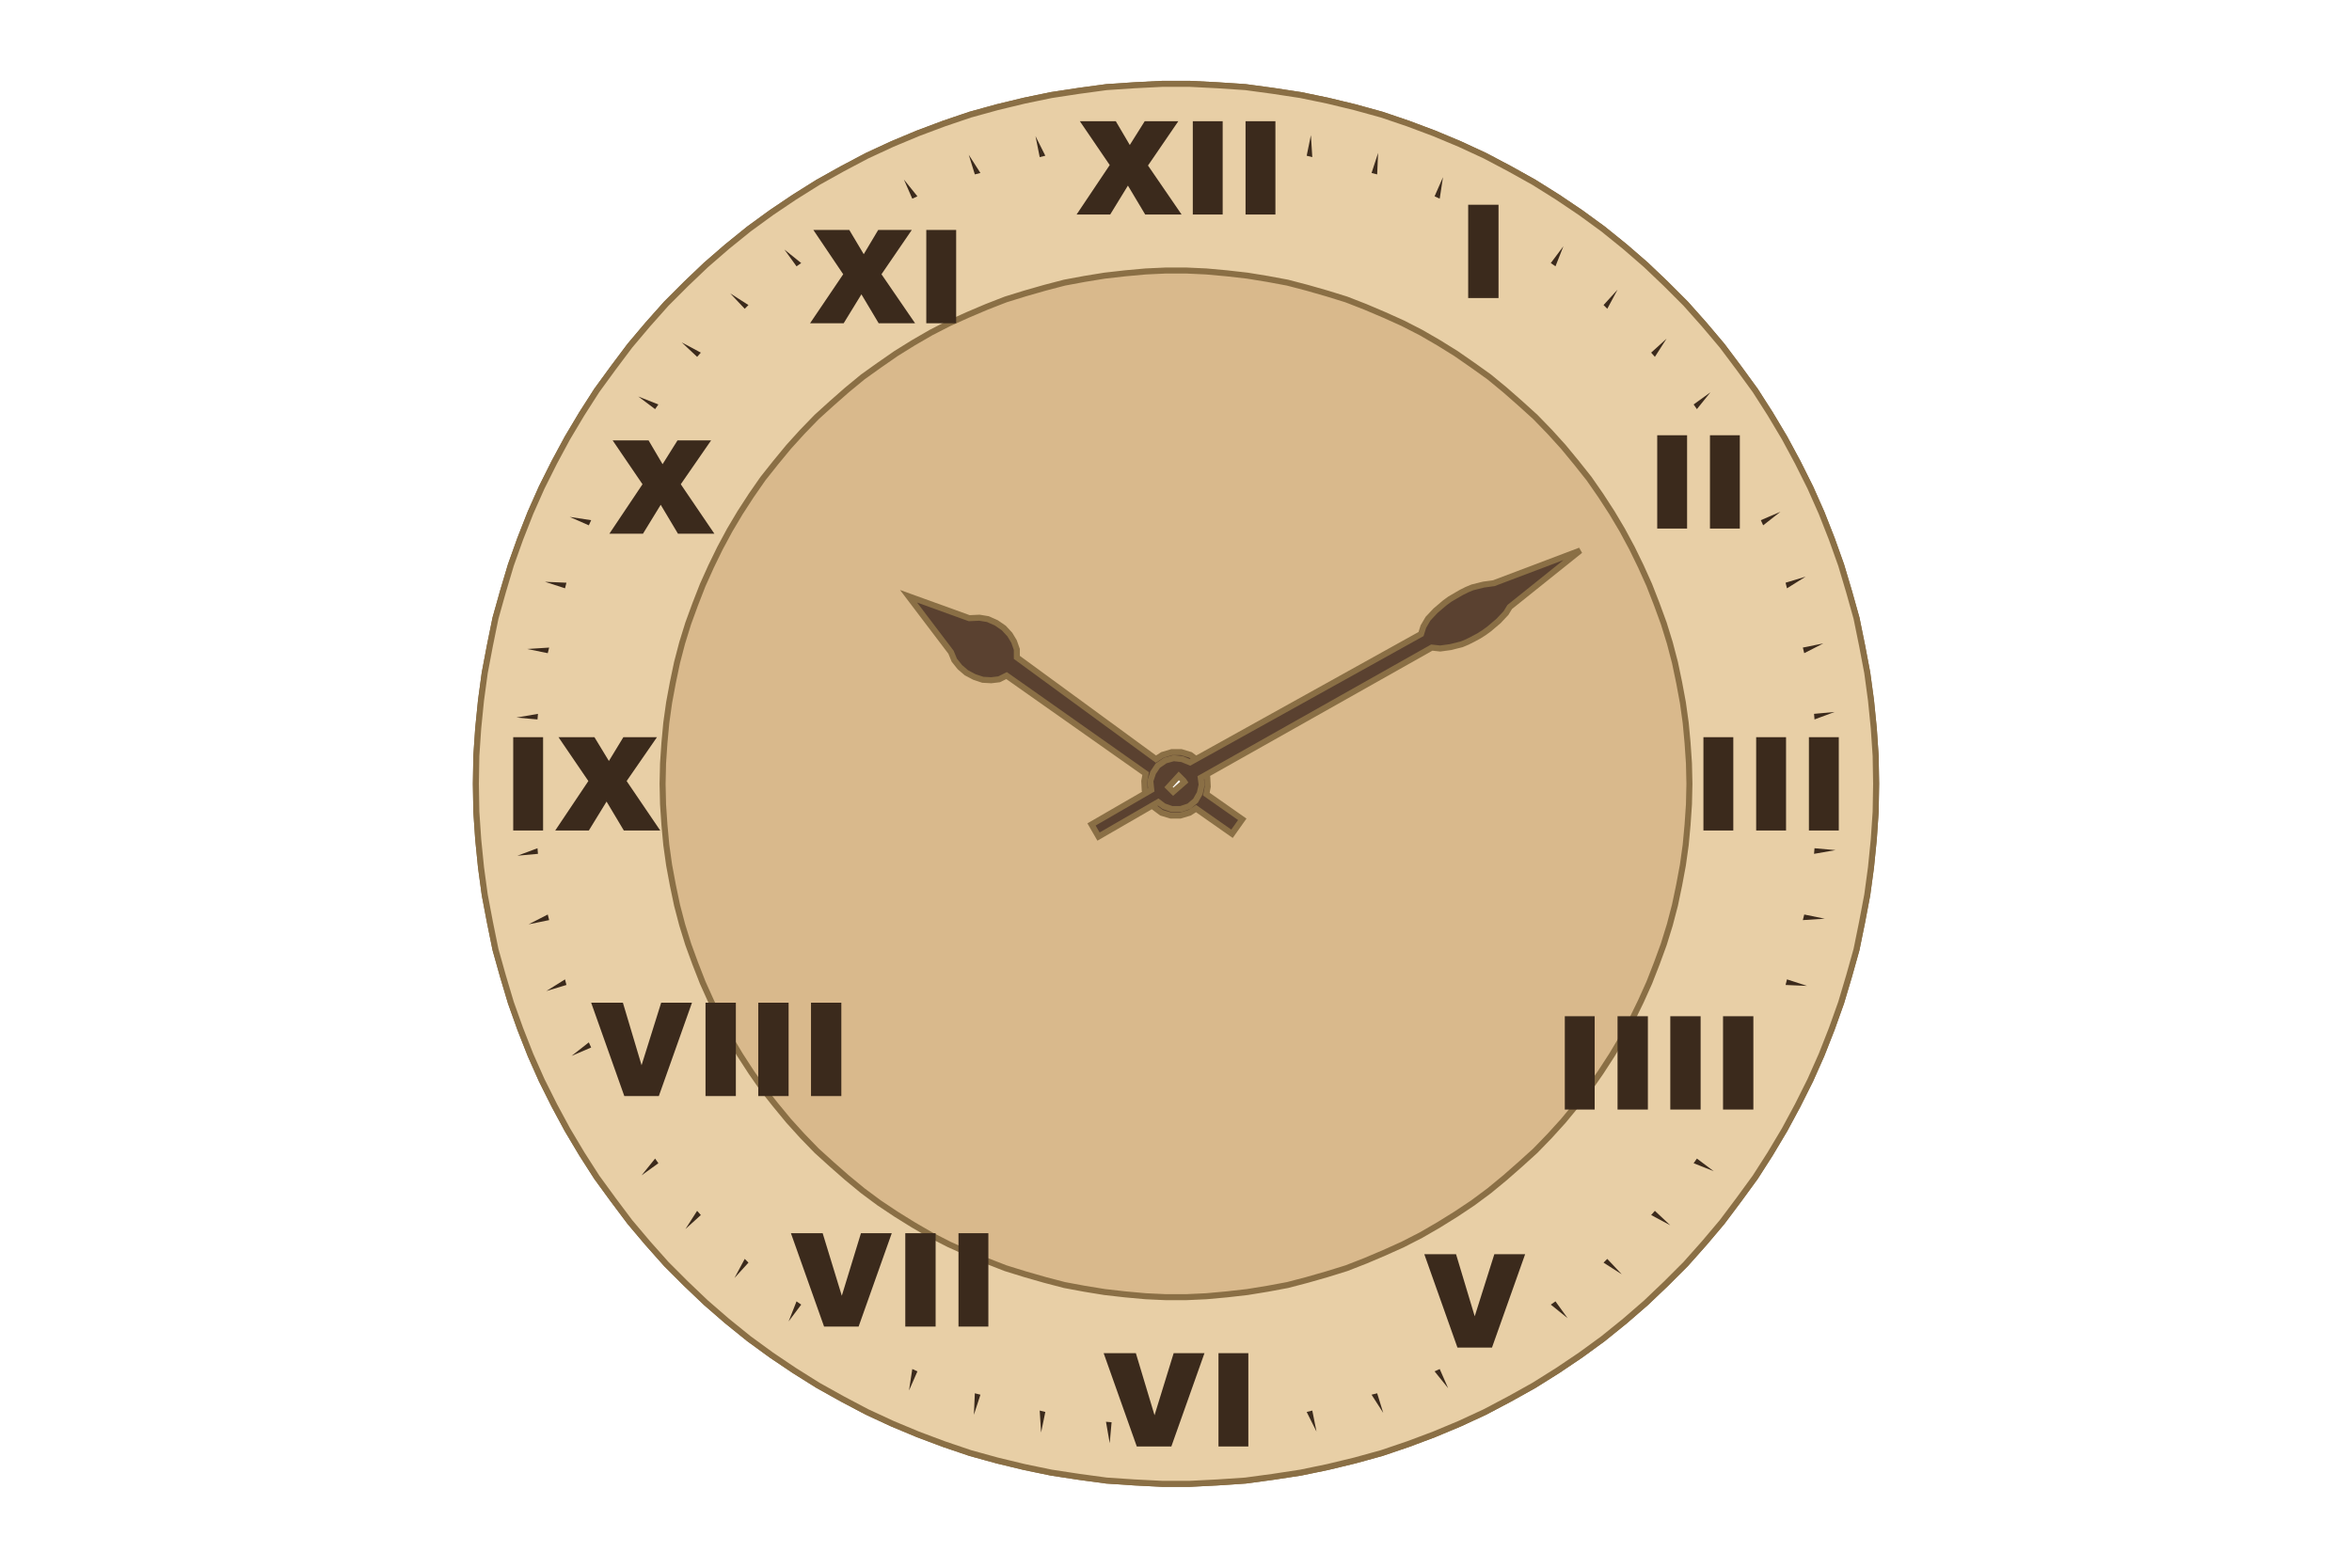
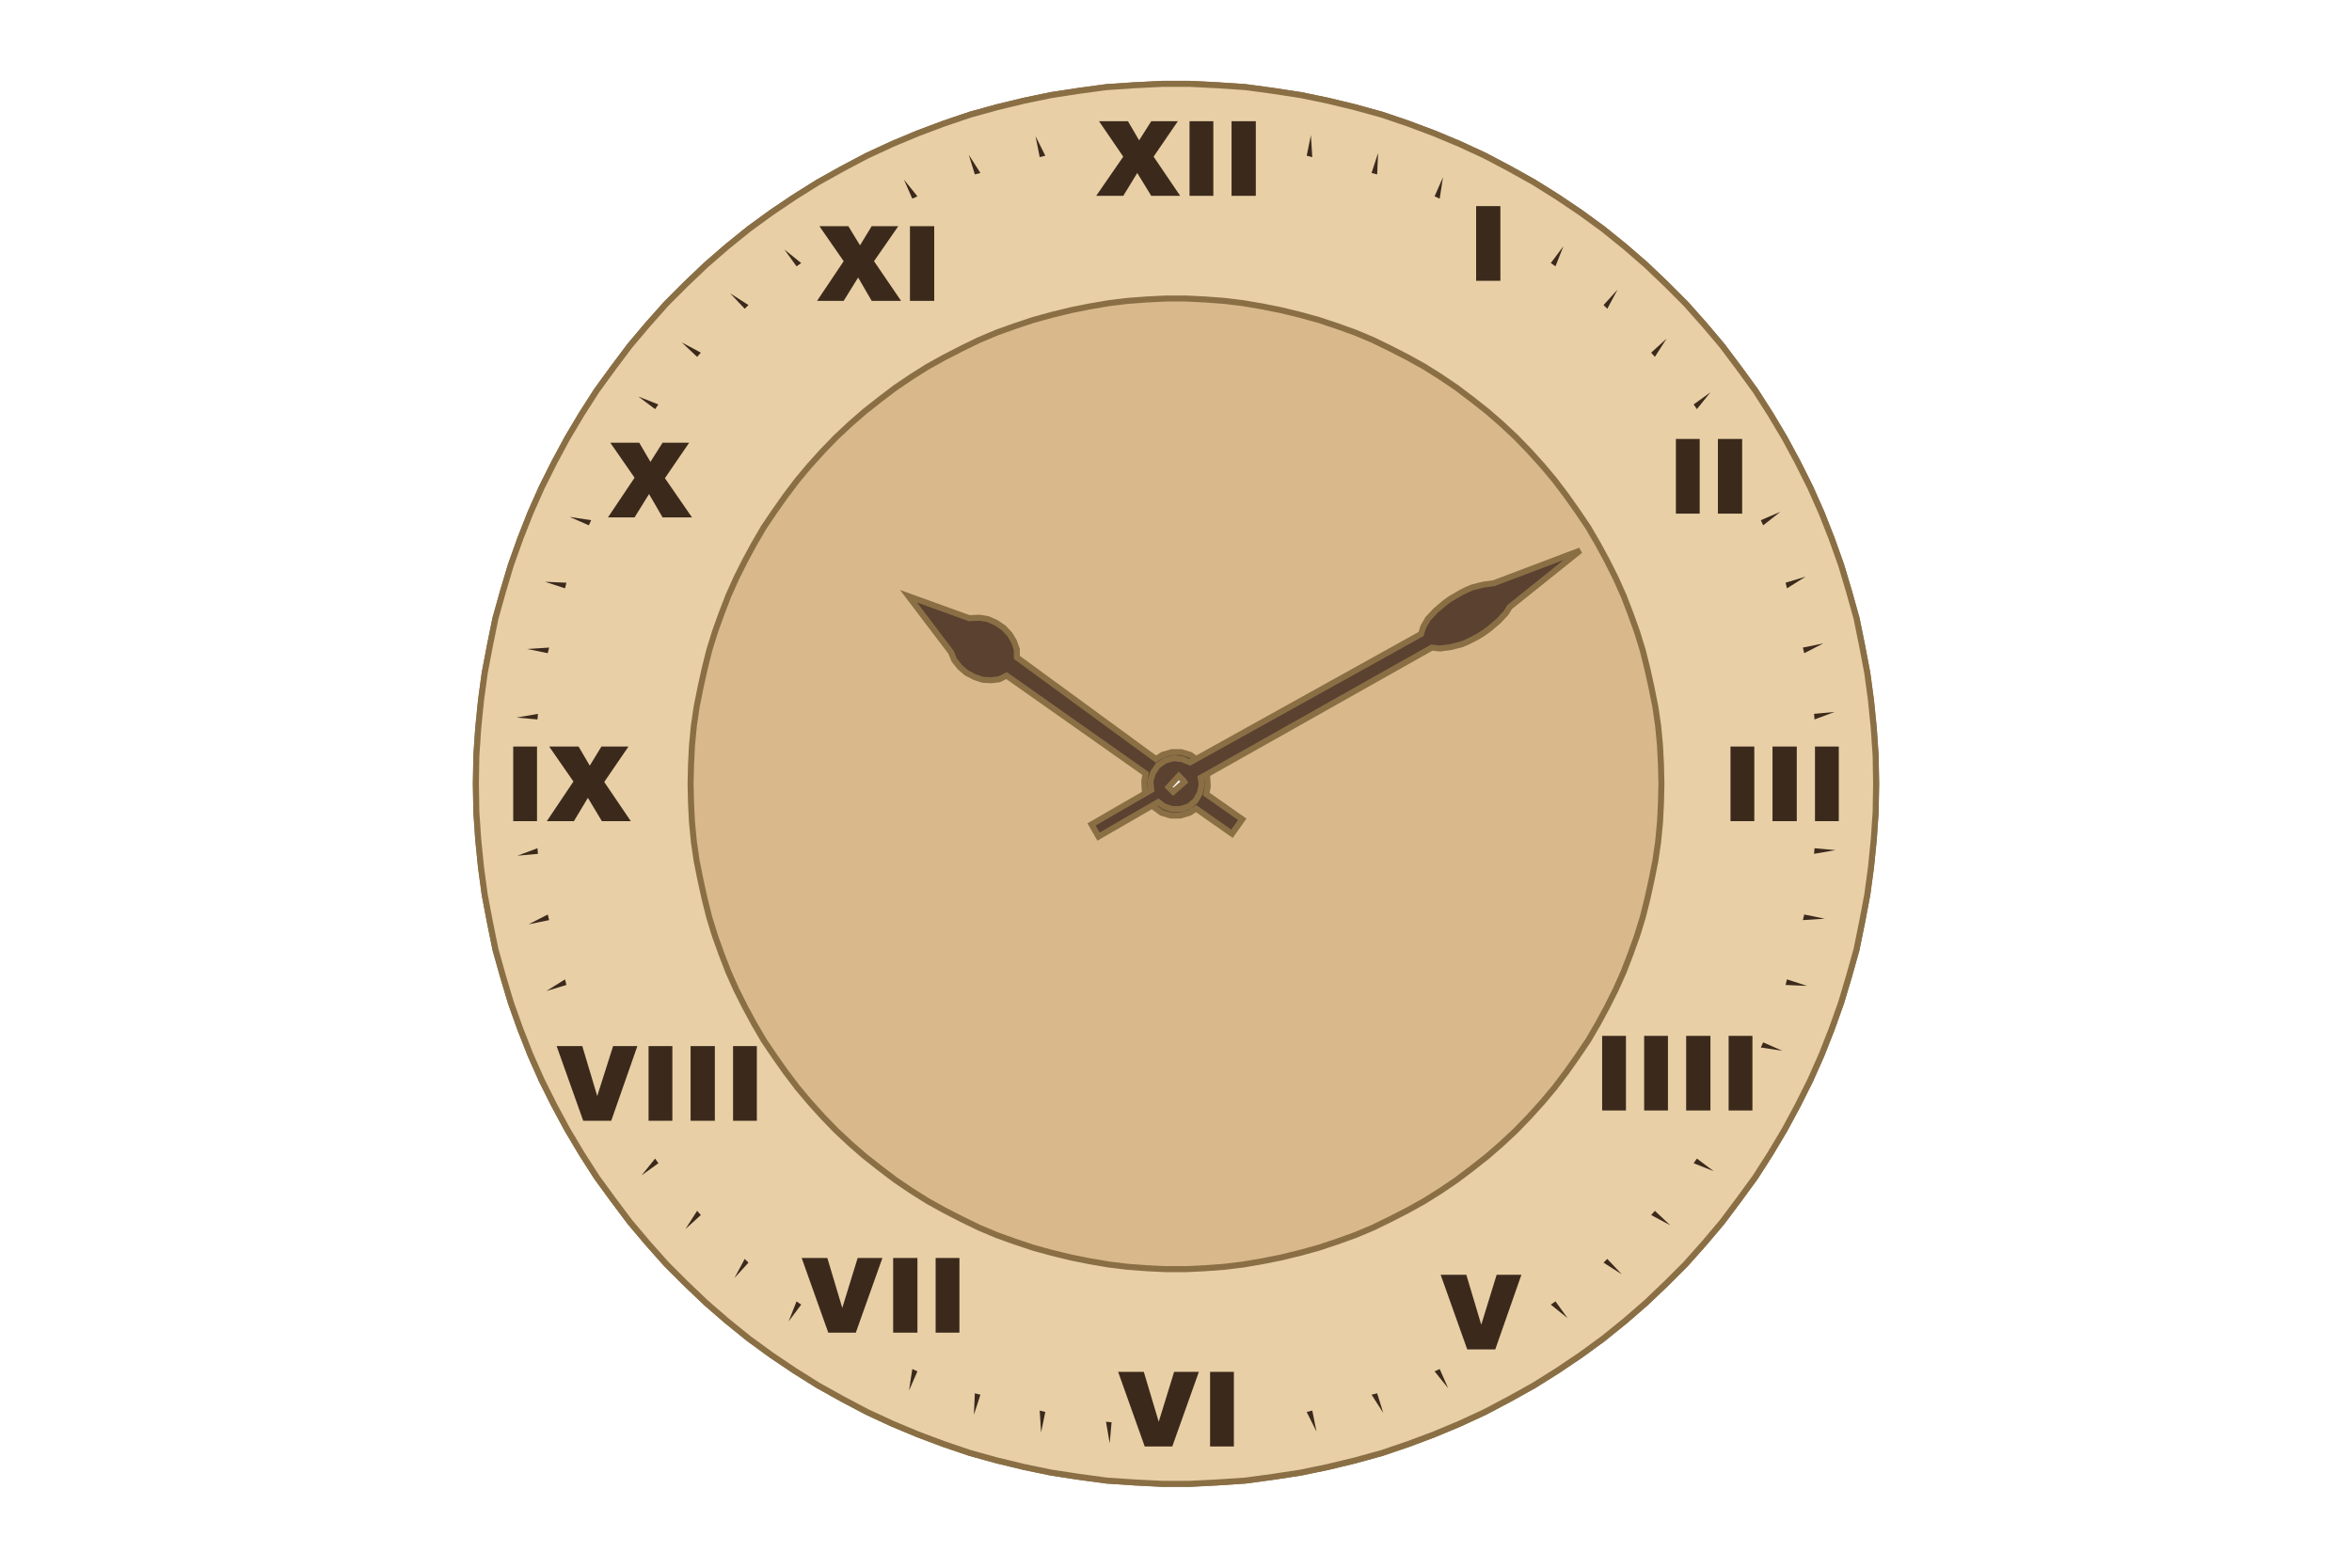
<svg xmlns="http://www.w3.org/2000/svg" width="300" height="200" viewBox="-168 -167.97 336 335.94">
-   <path fill="#D9B98C" fill-rule="evenodd" stroke="#8A6F45" stroke-width="1.29" d="m150 0-.1 6-.4 5.9-.6 6-.8 5.9-1.1 5.8-1.2 5.9-1.6 5.7-1.7 5.7-2 5.6-2.2 5.6-2.4 5.4-2.7 5.4-2.8 5.2-3.1 5.2-3.2 5-3.5 4.8-3.6 4.8-3.8 4.5-4 4.5-4.2 4.2-4.3 4.1-4.5 3.9-4.7 3.8-4.8 3.5-4.9 3.3-5.1 3.2-5.2 2.9-5.3 2.8-5.4 2.5-5.5 2.3-5.6 2.1-5.6 1.9-5.8 1.6-5.8 1.4-5.8 1.2-5.9.9-5.9.8-6 .4-5.9.3h-6l-5.9-.3-6-.4-5.9-.8-5.9-.9-5.8-1.2-5.8-1.4-5.8-1.6-5.6-1.9-5.6-2.1-5.5-2.3-5.4-2.5-5.3-2.8-5.2-2.9-5.1-3.2-4.9-3.3-4.8-3.5-4.7-3.8-4.5-3.9-4.3-4.1-4.2-4.2-4-4.5-3.8-4.5-3.6-4.8-3.5-4.8-3.2-5-3.1-5.2-2.8-5.2-2.7-5.4-2.4-5.4-2.2-5.6-2-5.6-1.7-5.7-1.6-5.7-1.2-5.9-1.1-5.8-.8-5.9-.6-6-.4-5.9-.1-6 .1-6 .4-5.9.6-6 .8-5.9 1.1-5.8 1.2-5.9 1.6-5.7 1.7-5.7 2-5.6 2.2-5.6 2.4-5.4 2.7-5.4 2.8-5.2 3.1-5.2 3.2-5 3.5-4.8 3.6-4.8 3.8-4.5 4-4.5 4.2-4.2 4.3-4.1 4.5-3.9 4.7-3.8 4.8-3.5 4.9-3.3 5.1-3.2 5.2-2.9 5.3-2.8 5.4-2.5 5.5-2.3 5.6-2.1 5.6-1.9 5.8-1.6 5.8-1.4 5.8-1.2 5.9-.9 5.9-.8 6-.4 5.9-.3h6l5.9.3 6 .4 5.9.8 5.9.9 5.8 1.2 5.8 1.4 5.8 1.6 5.6 1.9 5.6 2.1 5.5 2.3 5.4 2.5 5.3 2.8 5.2 2.9 5.1 3.2 4.9 3.3 4.8 3.5 4.7 3.8 4.5 3.9 4.3 4.1 4.2 4.2 4 4.5 3.8 4.5 3.6 4.8 3.5 4.8 3.2 5 3.1 5.2 2.8 5.2 2.7 5.4 2.4 5.4 2.2 5.6 2 5.6 1.7 5.7 1.6 5.7 1.2 5.9 1.1 5.8.8 5.9.6 6 .4 5.9ZM4.2 0l-.3 1.7-1 1.4-1.5.9-1.7.2-1.6-.5-1.4-1-.7-1.6-.2-1.7.6-1.6 1.2-1.2 1.5-.7H.9l1.5.7 1.2 1.2.6 1.6ZM.7-137.2l1.2.9.4 1.3v5.9l1.3 1 .8 1.5.4 1.6-.4 1.7-.8 1.5-1.3 1-1.7.5h-1.7l-1.5-.7-1.2-1.2-.8-1.5-.1-1.7.4-1.6 1-1.4 1-6.6.4-1.3 1.2-.9.7-.1Z" />
-   <path fill="#E8CFA6" fill-rule="evenodd" stroke="#8A6F45" stroke-width="1.29" d="m150 0-.1 6-.4 5.9-.6 6-.8 5.9-1.1 5.8-1.2 5.9-1.6 5.7-1.7 5.7-2 5.6-2.2 5.6-2.4 5.4-2.7 5.4-2.8 5.2-3.1 5.2-3.2 5-3.5 4.8-3.6 4.8-3.8 4.5-4 4.5-4.2 4.2-4.3 4.1-4.5 3.9-4.7 3.8-4.8 3.5-4.9 3.3-5.1 3.2-5.2 2.9-5.3 2.8-5.4 2.5-5.5 2.3-5.6 2.1-5.6 1.9-5.8 1.6-5.8 1.4-5.8 1.2-5.9.9-5.9.8-6 .4-5.9.3h-6l-5.9-.3-6-.4-5.9-.8-5.9-.9-5.8-1.2-5.8-1.4-5.8-1.6-5.6-1.9-5.6-2.1-5.5-2.3-5.4-2.5-5.3-2.8-5.2-2.9-5.1-3.2-4.9-3.3-4.8-3.5-4.7-3.8-4.5-3.9-4.3-4.1-4.2-4.2-4-4.5-3.8-4.5-3.6-4.8-3.5-4.8-3.2-5-3.1-5.2-2.8-5.2-2.7-5.4-2.4-5.4-2.2-5.6-2-5.6-1.7-5.7-1.6-5.7-1.2-5.9-1.1-5.8-.8-5.9-.6-6-.4-5.9-.1-6 .1-6 .4-5.9.6-6 .8-5.9 1.1-5.8 1.2-5.9 1.6-5.7 1.7-5.7 2-5.6 2.2-5.6 2.4-5.4 2.7-5.4 2.8-5.2 3.1-5.2 3.2-5 3.5-4.8 3.6-4.8 3.8-4.5 4-4.5 4.2-4.2 4.3-4.1 4.5-3.9 4.7-3.8 4.8-3.5 4.9-3.3 5.1-3.2 5.2-2.9 5.3-2.8 5.4-2.5 5.5-2.3 5.6-2.1 5.6-1.9 5.8-1.6 5.8-1.4 5.8-1.2 5.9-.9 5.9-.8 6-.4 5.9-.3h6l5.9.3 6 .4 5.9.8 5.9.9 5.8 1.2 5.8 1.4 5.8 1.6 5.6 1.9 5.6 2.1 5.5 2.3 5.4 2.5 5.3 2.8 5.2 2.9 5.1 3.2 4.9 3.3 4.8 3.5 4.7 3.8 4.5 3.9 4.3 4.1 4.2 4.2 4 4.5 3.8 4.5 3.6 4.8 3.5 4.8 3.2 5 3.1 5.2 2.8 5.2 2.7 5.4 2.4 5.4 2.2 5.6 2 5.6 1.7 5.7 1.6 5.7 1.2 5.9 1.1 5.8.8 5.9.6 6 .4 5.9ZM6.5-109.8l4.4.4 4.4.5 4.3.7 4.3.8 4.2 1.1 4.2 1.2 4.2 1.3 4.1 1.6 4 1.7 4 1.8 3.9 2 3.8 2.2 3.7 2.3 3.6 2.5 3.5 2.5 3.4 2.8 3.3 2.9 3.2 2.9 3.1 3.2 2.9 3.2 2.8 3.4 2.7 3.4 2.5 3.6 2.4 3.7 2.2 3.7 2.1 3.9 1.9 3.9 1.8 4 1.6 4.1 1.5 4.1 1.3 4.2 1.1 4.2.9 4.3.8 4.3.6 4.3.4 4.3.3 4.4.1 4.4-.1 4.4-.3 4.4-.4 4.3-.6 4.3-.8 4.3-.9 4.3-1.1 4.2-1.3 4.2-1.5 4.1-1.6 4.1-1.8 4-1.9 3.9-2.1 3.9-2.2 3.7-2.4 3.7-2.5 3.6-2.7 3.4-2.8 3.4-2.9 3.2-3.1 3.2-3.2 2.9-3.3 2.9-3.4 2.8-3.5 2.6-3.6 2.4-3.7 2.3-3.8 2.2-3.9 2-4 1.8-4 1.7-4.1 1.6-4.2 1.3-4.2 1.2-4.2 1.1-4.3.8-4.3.7-4.4.5-4.4.4-4.3.2h-4.4l-4.3-.2-4.4-.4-4.4-.5-4.3-.7-4.3-.8-4.2-1.1-4.2-1.2-4.2-1.3-4.1-1.6-4-1.7-4-1.8-3.9-2-3.8-2.2-3.7-2.3-3.6-2.4-3.5-2.6-3.4-2.8-3.3-2.9-3.2-2.9-3.1-3.2-2.9-3.2-2.8-3.4-2.7-3.4-2.5-3.6-2.4-3.7-2.2-3.7-2.1-3.9-1.9-3.9-1.8-4-1.6-4.1-1.5-4.1-1.3-4.2-1.1-4.2-.9-4.3-.8-4.3-.6-4.3-.4-4.3-.3-4.4-.1-4.4.1-4.4.3-4.4.4-4.3.6-4.3.8-4.3.9-4.3 1.1-4.2 1.3-4.2 1.5-4.1 1.6-4.1 1.8-4 1.9-3.9 2.1-3.9 2.2-3.7 2.4-3.7 2.5-3.6 2.7-3.4 2.8-3.4 2.9-3.2 3.1-3.2 3.2-2.9 3.3-2.9 3.4-2.8 3.5-2.5 3.6-2.5 3.7-2.3 3.8-2.2 3.9-2 4-1.8 4-1.7 4.1-1.6 4.2-1.3 4.2-1.2 4.2-1.1 4.3-.8 4.3-.7 4.4-.5 4.4-.4 4.3-.2h4.4Z" />
-   <path fill="#3B2A1C" fill-rule="evenodd" d="m28.9-139 .3 4.7-1.2-.3Zm14.4 3.8-.2 4.6-1.2-.3Zm13.9 5.2-.7 4.6-1.1-.5ZM83-115.2l-1.7 4.3-1-.7Zm11.6 9.3-2.2 4.1-.8-.8Zm10.5 10.5-2.5 3.9-.8-.9Zm9.4 11.5-2.9 3.6-.7-1Zm15 25.6-3.7 2.9-.5-1.1Zm5.4 13.9-4 2.5-.3-1.2Zm3.8 14.3-4.1 2.1-.3-1.2Zm2.4 14.7-4.3 1.6-.1-1.2Zm.2 29.6-4.6.8.1-1.2ZM139 28.9l-4.7.3.3-1.2Zm-3.8 14.4-4.6-.2.3-1.2Zm-20 39.7-4.3-1.7.7-1Zm-9.3 11.6-4.1-2.2.8-.9Zm-10.4 10.5-3.9-2.5.8-.8Zm-11.6 9.4-3.6-2.9 1-.7Zm-25.6 15-2.9-3.6 1.1-.5Zm-13.9 5.3-2.5-3.9 1.2-.3Zm-14.3 4-2.1-4.2 1.2-.3Zm-44.3 2.5-.8-4.6 1.2.1Zm-14.7-2.3-.3-4.7 1.2.3Zm-14.4-3.8.2-4.6 1.2.3Zm-13.9-5.2.7-4.6 1.1.5ZM-83 115.2l1.7-4.3 1 .7Zm-11.6-9.3 2.2-4.1.8.8Zm-10.5-10.5 2.5-3.9.8.9Zm-9.4-11.5 2.9-3.6.7 1Zm-15-25.6 3.7-2.9.5 1.1Zm-5.4-13.9 4-2.5.3 1.2Zm-3.8-14.3 4.1-2.1.3 1.2Zm-2.4-14.7 4.3-1.6.1 1.2Zm-.2-29.6 4.6-.8-.1 1.2Zm2.3-14.7 4.7-.3-.3 1.2Zm3.8-14.4 4.6.2-.3 1.2Zm5.3-13.9 4.6.7-.5 1.1Zm14.7-25.8 4.3 1.7-.7 1Zm9.3-11.6 4.1 2.2-.8.9Zm10.4-10.5 3.9 2.5-.8.8Zm11.6-9.4 3.6 2.9-1 .7Zm25.6-15 2.9 3.6-1.1.5Zm13.9-5.3 2.5 3.9-1.2.3Zm14.3-4 2.1 4.2-1.2.3ZM21.3-122h-6.4v-20h6.4ZM10-122H3.6v-20H10Zm-19.9-14.9 3.2-5.1H.5l-6.5 9.5L1.2-122h-7.8l-3.7-6.2-3.8 6.2h-7.2l7.1-10.6-6.4-9.4h7.7Zm79 32.8h-6.5v-20h6.5Zm51.7 49.4h-6.4v-20h6.4Zm-11.3 0h-6.4v-20h6.4ZM142 10h-6.4v-20h6.4Zm-11.3 0h-6.4v-20h6.4Zm-11.3 0H113v-20h6.4Zm4.3 59.8h-6.5v-20h6.5Zm-11.3 0h-6.5v-20h6.5Zm-11.3 0h-6.5v-20h6.5Zm-11.4 0h-6.4v-20h6.4ZM64 114.1l4.2-13.3h6.6l-7.1 20h-7.4l-7.1-20H60ZM15.5 142H9.1v-20h6.4Zm-20.1-6.7L-.5 122h6.6L-1 142h-7.4l-7.1-20h6.9Zm-35.6-19h-6.4v-20h6.4Zm-11.3 0H-58v-20h6.5Zm-20.1-6.6 4.1-13.4h6.6l-7.1 20h-7.4l-7.1-20h6.8Zm-.1-42.8h-6.5v-20h6.5Zm-11.3 0h-6.5v-20h6.5Zm-11.3 0h-6.5v-20h6.5Zm-20.2-6.6 4.2-13.4h6.6l-7.1 20h-7.4l-7.1-20h6.8Zm-7-65.2 3.1-5.1h7.2l-6.5 9.4 7.2 10.6h-7.8l-3.7-6.2-3.8 6.2h-7.2l7.1-10.6-6.4-9.4h7.7ZM-135.6 10h-6.4v-20h6.4Zm25.6-78.5 3.2-5.1h7.2l-6.5 9.4 7.2 10.6h-7.8l-3.7-6.2-3.8 6.2h-7.2l7.1-10.6-6.4-9.4h7.7Zm62.9-30.2h-6.4v-20h6.4Zm-19.8-14.8 3.1-5.2h7.2l-6.5 9.5 7.2 10.5h-7.8l-3.7-6.2-3.8 6.2h-7.2l7.1-10.5-6.4-9.5h7.7Z" />
+   <path fill="#D9B98C" fill-rule="evenodd" stroke="#8A6F45" stroke-width="1.29" d="m150 0-.1 6-.4 5.9-.6 6-.8 5.9-1.1 5.8-1.2 5.9-1.6 5.7-1.7 5.7-2 5.6-2.2 5.6-2.4 5.4-2.7 5.4-2.8 5.2-3.1 5.2-3.2 5-3.5 4.8-3.6 4.8-3.8 4.5-4 4.5-4.2 4.2-4.3 4.1-4.5 3.9-4.7 3.8-4.8 3.5-4.9 3.3-5.1 3.2-5.2 2.9-5.3 2.8-5.4 2.5-5.5 2.3-5.6 2.1-5.6 1.9-5.8 1.6-5.8 1.4-5.8 1.2-5.9.9-5.9.8-6 .4-5.9.3h-6l-5.9-.3-6-.4-5.9-.8-5.9-.9-5.8-1.2-5.8-1.4-5.8-1.6-5.6-1.9-5.6-2.1-5.5-2.3-5.4-2.5-5.3-2.8-5.2-2.9-5.1-3.2-4.9-3.3-4.8-3.5-4.7-3.8-4.5-3.9-4.3-4.1-4.2-4.2-4-4.5-3.8-4.5-3.6-4.8-3.5-4.8-3.2-5-3.1-5.2-2.8-5.2-2.7-5.4-2.4-5.4-2.2-5.6-2-5.6-1.7-5.7-1.6-5.7-1.2-5.9-1.1-5.8-.8-5.9-.6-6-.4-5.9-.1-6 .1-6 .4-5.9.6-6 .8-5.9 1.1-5.8 1.2-5.9 1.6-5.7 1.7-5.7 2-5.6 2.2-5.6 2.4-5.4 2.7-5.4 2.8-5.2 3.1-5.2 3.2-5 3.5-4.8 3.6-4.8 3.8-4.5 4-4.5 4.2-4.2 4.3-4.1 4.5-3.9 4.7-3.8 4.8-3.5 4.9-3.3 5.1-3.2 5.2-2.9 5.3-2.8 5.4-2.5 5.5-2.3 5.6-2.1 5.6-1.9 5.8-1.6 5.8-1.4 5.8-1.2 5.9-.9 5.9-.8 6-.4 5.9-.3h6l5.9.3 6 .4 5.9.8 5.9.9 5.8 1.2 5.8 1.4 5.8 1.6 5.6 1.9 5.6 2.1 5.5 2.3 5.4 2.5 5.3 2.8 5.2 2.9 5.1 3.2 4.9 3.3 4.8 3.5 4.7 3.8 4.5 3.9 4.3 4.1 4.2 4.2 4 4.5 3.8 4.5 3.6 4.8 3.5 4.8 3.2 5 3.1 5.2 2.8 5.2 2.7 5.4 2.4 5.4 2.2 5.6 2 5.6 1.7 5.7 1.6 5.7 1.2 5.9 1.1 5.8.8 5.9.6 6 .4 5.9ZM4.2 0l-.3 1.7-1 1.4-1.5.9-1.7.2-1.6-.5-1.4-1-.7-1.6-.2-1.7.6-1.6 1.2-1.2 1.5-.7H.9l1.5.7 1.2 1.2.6 1.6ZM.7-134.2l1.2.9.4 1.3v5.9l1.3 1 .8 1.5.4 1.6-.4 1.7-.8 1.5-1.3 1-1.7.5h-1.7l-1.5-.7-1.2-1.2-.8-1.5-.1-1.7.4-1.6 1-1.4 1-6.6.4-1.3 1.2-.9.7-.1Z" />
+   <path fill="#E8CFA6" fill-rule="evenodd" stroke="#8A6F45" stroke-width="1.29" d="m150 0-.1 6-.4 5.9-.6 6-.8 5.9-1.1 5.8-1.2 5.9-1.6 5.7-1.7 5.7-2 5.6-2.2 5.6-2.4 5.4-2.7 5.4-2.8 5.2-3.1 5.2-3.2 5-3.5 4.8-3.6 4.8-3.8 4.5-4 4.5-4.2 4.2-4.3 4.1-4.5 3.9-4.7 3.8-4.8 3.5-4.9 3.3-5.1 3.2-5.2 2.9-5.3 2.8-5.4 2.5-5.5 2.3-5.6 2.1-5.6 1.9-5.8 1.6-5.8 1.4-5.8 1.2-5.9.9-5.9.8-6 .4-5.9.3h-6l-5.9-.3-6-.4-5.9-.8-5.9-.9-5.8-1.2-5.8-1.4-5.8-1.6-5.6-1.9-5.6-2.1-5.5-2.3-5.4-2.5-5.3-2.8-5.2-2.9-5.1-3.2-4.9-3.3-4.8-3.5-4.7-3.8-4.5-3.9-4.3-4.1-4.2-4.2-4-4.5-3.8-4.5-3.6-4.8-3.5-4.8-3.2-5-3.1-5.2-2.8-5.2-2.7-5.4-2.4-5.4-2.2-5.6-2-5.6-1.7-5.7-1.6-5.7-1.2-5.9-1.1-5.8-.8-5.9-.6-6-.4-5.9-.1-6 .1-6 .4-5.9.6-6 .8-5.9 1.1-5.8 1.2-5.9 1.6-5.7 1.7-5.7 2-5.6 2.2-5.6 2.4-5.4 2.7-5.4 2.8-5.2 3.1-5.2 3.2-5 3.5-4.8 3.6-4.8 3.8-4.5 4-4.5 4.2-4.2 4.3-4.1 4.5-3.9 4.7-3.8 4.8-3.5 4.9-3.3 5.1-3.2 5.2-2.9 5.3-2.8 5.4-2.5 5.5-2.3 5.6-2.1 5.6-1.9 5.8-1.6 5.8-1.4 5.8-1.2 5.9-.9 5.9-.8 6-.4 5.9-.3h6l5.9.3 6 .4 5.9.8 5.9.9 5.8 1.2 5.8 1.4 5.8 1.6 5.6 1.9 5.6 2.1 5.5 2.3 5.4 2.5 5.3 2.8 5.2 2.9 5.1 3.2 4.9 3.3 4.8 3.5 4.7 3.8 4.5 3.9 4.3 4.1 4.2 4.2 4 4.5 3.8 4.5 3.6 4.8 3.5 4.8 3.2 5 3.1 5.2 2.8 5.2 2.7 5.4 2.4 5.4 2.2 5.6 2 5.6 1.7 5.7 1.6 5.7 1.2 5.9 1.1 5.8.8 5.9.6 6 .4 5.9ZM6.2-103.8l4.1.3 4.1.5 4.1.7 4 .8 4.1 1 4 1.1 3.9 1.3 3.9 1.4 3.8 1.6 3.7 1.8 3.7 1.9 3.6 2 3.5 2.2 3.4 2.3 3.3 2.5 3.3 2.6 3.1 2.7 3 2.8 2.9 3 2.8 3.1 2.6 3.1 2.5 3.3 2.4 3.4 2.3 3.4 2.1 3.6 2 3.7 1.8 3.6 1.7 3.8 1.5 3.9 1.4 3.9 1.2 3.9 1 4 .9 4.1.8 4 .6 4.1.4 4.2.2 4L104 0l-.1 4.2-.2 4-.4 4.2-.6 4.1-.8 4-.9 4.1-1 4-1.2 3.9-1.4 3.9-1.5 3.9-1.7 3.8-1.8 3.6-2 3.7-2.1 3.6-2.3 3.4-2.4 3.4-2.5 3.3-2.6 3.1-2.8 3.1-2.9 3-3 2.8-3.1 2.7-3.3 2.6-3.3 2.5-3.4 2.3-3.5 2.2-3.6 2-3.7 1.9-3.7 1.8-3.8 1.6-3.9 1.4-3.9 1.3-4 1.1-4.1 1-4 .8-4.1.7-4.1.5-4.1.3-4.1.2h-4.2l-4.1-.2-4.1-.3-4.1-.5-4.1-.7-4-.8-4.1-1-4-1.1-3.9-1.3-3.9-1.4-3.8-1.6-3.7-1.8-3.7-1.9-3.6-2-3.5-2.2-3.4-2.3-3.3-2.5-3.3-2.6-3.1-2.7-3-2.8-2.9-3-2.8-3.1-2.6-3.1-2.5-3.3-2.4-3.4-2.3-3.4-2.1-3.6-2-3.7-1.8-3.6-1.7-3.8-1.5-3.9-1.4-3.9-1.2-3.9-1-4-.9-4.1-.8-4-.6-4.1-.4-4.2-.2-4-.1-4.2.1-4.2.2-4 .4-4.2.6-4.1.8-4 .9-4.1 1-4 1.2-3.9 1.4-3.9 1.5-3.9 1.7-3.8 1.8-3.6 2-3.7 2.1-3.6 2.3-3.4 2.4-3.4 2.5-3.3 2.6-3.1 2.8-3.1 2.9-3 3-2.8 3.1-2.7 3.3-2.6 3.3-2.5 3.4-2.3 3.5-2.2 3.6-2 3.7-1.9 3.7-1.8 3.8-1.6 3.9-1.4 3.9-1.3 4-1.1 4.1-1 4-.8 4.1-.7 4.1-.5 4.1-.3 4.1-.2h4.2Z" />
+   <path fill="#3B2A1C" fill-rule="evenodd" d="m28.9-139 .3 4.7-1.2-.3Zm14.4 3.8-.2 4.6-1.2-.3Zm13.9 5.2-.7 4.6-1.1-.5ZM83-115.2l-1.7 4.3-1-.7Zm11.6 9.3-2.2 4.1-.8-.8Zm10.5 10.5-2.5 3.9-.8-.9Zm9.4 11.5-2.9 3.6-.7-1Zm15 25.6-3.7 2.9-.5-1.1Zm5.4 13.9-4 2.5-.3-1.2Zm3.8 14.3-4.1 2.1-.3-1.2Zm2.4 14.7-4.3 1.6-.1-1.2Zm.2 29.6-4.6.8.1-1.2ZM139 28.9l-4.7.3.3-1.2Zm-3.8 14.4-4.6-.2.3-1.2Zm-5.3 13.9-4.6-.7.5-1.1ZM115.2 83l-4.3-1.7.7-1Zm-9.3 11.6-4.1-2.2.8-.9Zm-10.4 10.5-3.9-2.5.8-.8Zm-11.6 9.4-3.6-2.9 1-.7Zm-25.6 15-2.9-3.6 1.1-.5Zm-13.9 5.3-2.5-3.9 1.2-.3Zm-14.3 4-2.1-4.2 1.2-.3Zm-44.3 2.5-.8-4.6 1.2.1Zm-14.7-2.3-.3-4.7 1.2.3Zm-14.4-3.8.2-4.6 1.2.3Zm-13.9-5.2.7-4.6 1.1.5ZM-83 115.2l1.7-4.3 1 .7Zm-11.6-9.3 2.2-4.1.8.8Zm-10.5-10.5 2.5-3.9.8.9Zm-9.4-11.5 2.9-3.6.7 1Zm-20.4-39.5 4-2.5.3 1.2Zm-3.8-14.3 4.1-2.1.3 1.2Zm-2.4-14.7 4.3-1.6.1 1.2Zm-.2-29.6 4.6-.8-.1 1.2Zm2.3-14.7 4.7-.3-.3 1.2Zm3.8-14.4 4.6.2-.3 1.2Zm5.3-13.9 4.6.7-.5 1.1Zm14.7-25.8 4.3 1.7-.7 1Zm9.3-11.6 4.1 2.2-.8.9Zm10.4-10.5 3.9 2.5-.8.8Zm11.6-9.4 3.6 2.9-1 .7Zm25.6-15 2.9 3.6-1.1.5Zm13.9-5.3 2.5 3.9-1.2.3Zm14.3-4 2.1 4.2-1.2.3ZM17.1-126h-5.2v-16h5.2ZM8-126H2.9v-16H8Zm-15.9-11.9 2.6-4.1H.4l-5.2 7.6L.9-126h-6.2l-3-4.9-3 4.9h-5.8l5.8-8.4-5.2-7.6h6.2Zm77.4 30.1h-5.2v-16h5.2Zm51.8 49.9h-5.2v-16h5.2Zm-9.1 0h-5.1v-16h5.1ZM142 8h-5.1V-8h5.1Zm-9 0h-5.2V-8h5.2Zm-9.1 0h-5.1V-8h5.1Zm-.4 62h-5.1V54h5.1Zm-9 0h-5.2V54h5.2Zm-9.1 0h-5.1V54h5.1Zm-9 0h-5.1V54h5.1Zm-31 45.9 3.3-10.7H74l-5.6 16h-6l-5.7-16h5.5Zm-53 26.1H7.3v-16h5.1Zm-16.1-5.3L-.4 126h5.3l-5.7 16h-5.9l-5.7-16h5.5Zm-42.7-19.1h-5.1v-16h5.1Zm-9 0h-5.2v-16h5.2Zm-16.1-5.3 3.3-10.7h5.3l-5.7 16h-5.9l-5.7-16h5.5Zm-18.3-40.1h-5.1v-16h5.1Zm-9 0h-5.2v-16h5.2Zm-9.1 0h-5.1v-16h5.1Zm-16.1-5.3 3.4-10.7h5.2l-5.6 16h-6l-5.7-16h5.5Zm-1.6-70.8 2.5-4.1h5.8l-5.2 7.6 5.7 8.4h-6.2l-3-5-3 5h-5.8l5.7-8.5-5.2-7.5h6.3ZM-136.9 8h-5.1V-8h5.1Zm24.3-77 2.6-4.1h5.7l-5.2 7.6 5.8 8.4h-6.3l-2.9-5-3.1 5h-5.7l5.7-8.5-5.2-7.5h6.2Zm60.8-34.5H-57v-16h5.2Zm-15.9-11.9 2.5-4.1h5.7l-5.2 7.5 5.8 8.5h-6.3l-2.9-5-3.1 5h-5.7l5.7-8.5-5.2-7.5h6.2Z" />
  <path fill="#5A4130" fill-rule="evenodd" stroke="#8A6F45" stroke-width="1.29" d="m-44.3-35.5 2.2-.1 1.8.3 1.8.8 1.6 1.1 1.3 1.4.9 1.5.6 1.7v1.7L-4.3-5.3l1.4-.9 2-.6h2l2 .6L4.7-5 6-3.4l.7 2 .1 2-.3 1.6 7.7 5.4-2.2 3.1-7.7-5.4-1.4.9-2 .6h-2l-2-.6L-4.7 5-6 3.4l-.7-2-.1-2 .3-1.6-29.8-21-1.6.8-1.7.2-1.8-.1-1.8-.6-1.7-.9-1.4-1.2-1.2-1.5-.7-1.7-9.1-12ZM1.5-2.1l.9 1L2.6.2l-.5 1.3-1 .9-1.3.2-1.3-.5-.9-1-.2-1.3.5-1.3 1-.9 1.3-.2.9.2Z" />
  <path fill="#5A4130" fill-rule="evenodd" stroke="#8A6F45" stroke-width="1.29" d="m71.5-37.9-.8 1.3-1.6 1.7-2 1.7-1.1.8-1.1.7-1.3.7-1.2.6-1.2.5-2.4.6-2.2.3-1.8-.2L5.3-1.3 5.5.2 5.1 2l-.9 1.6-1.4 1.2-1.8.6H-.9l-1.7-.6-1.2-.9-12.8 7.4-1.5-2.6 12.8-7.4-.2-1.9.6-1.8 1-1.5L-2.3-5l1.8-.5 1.8.2 1.7.7 49.5-27.5.5-1.6 1-1.7 1.6-1.7 2-1.7 1.1-.8 1.2-.7 1.2-.7 1.2-.6 1.2-.5 2.4-.6 2.2-.3 18.5-7ZM1.8-.4-.6 1.7l-1-1L.6-1.7l1 1Z" />
</svg>
